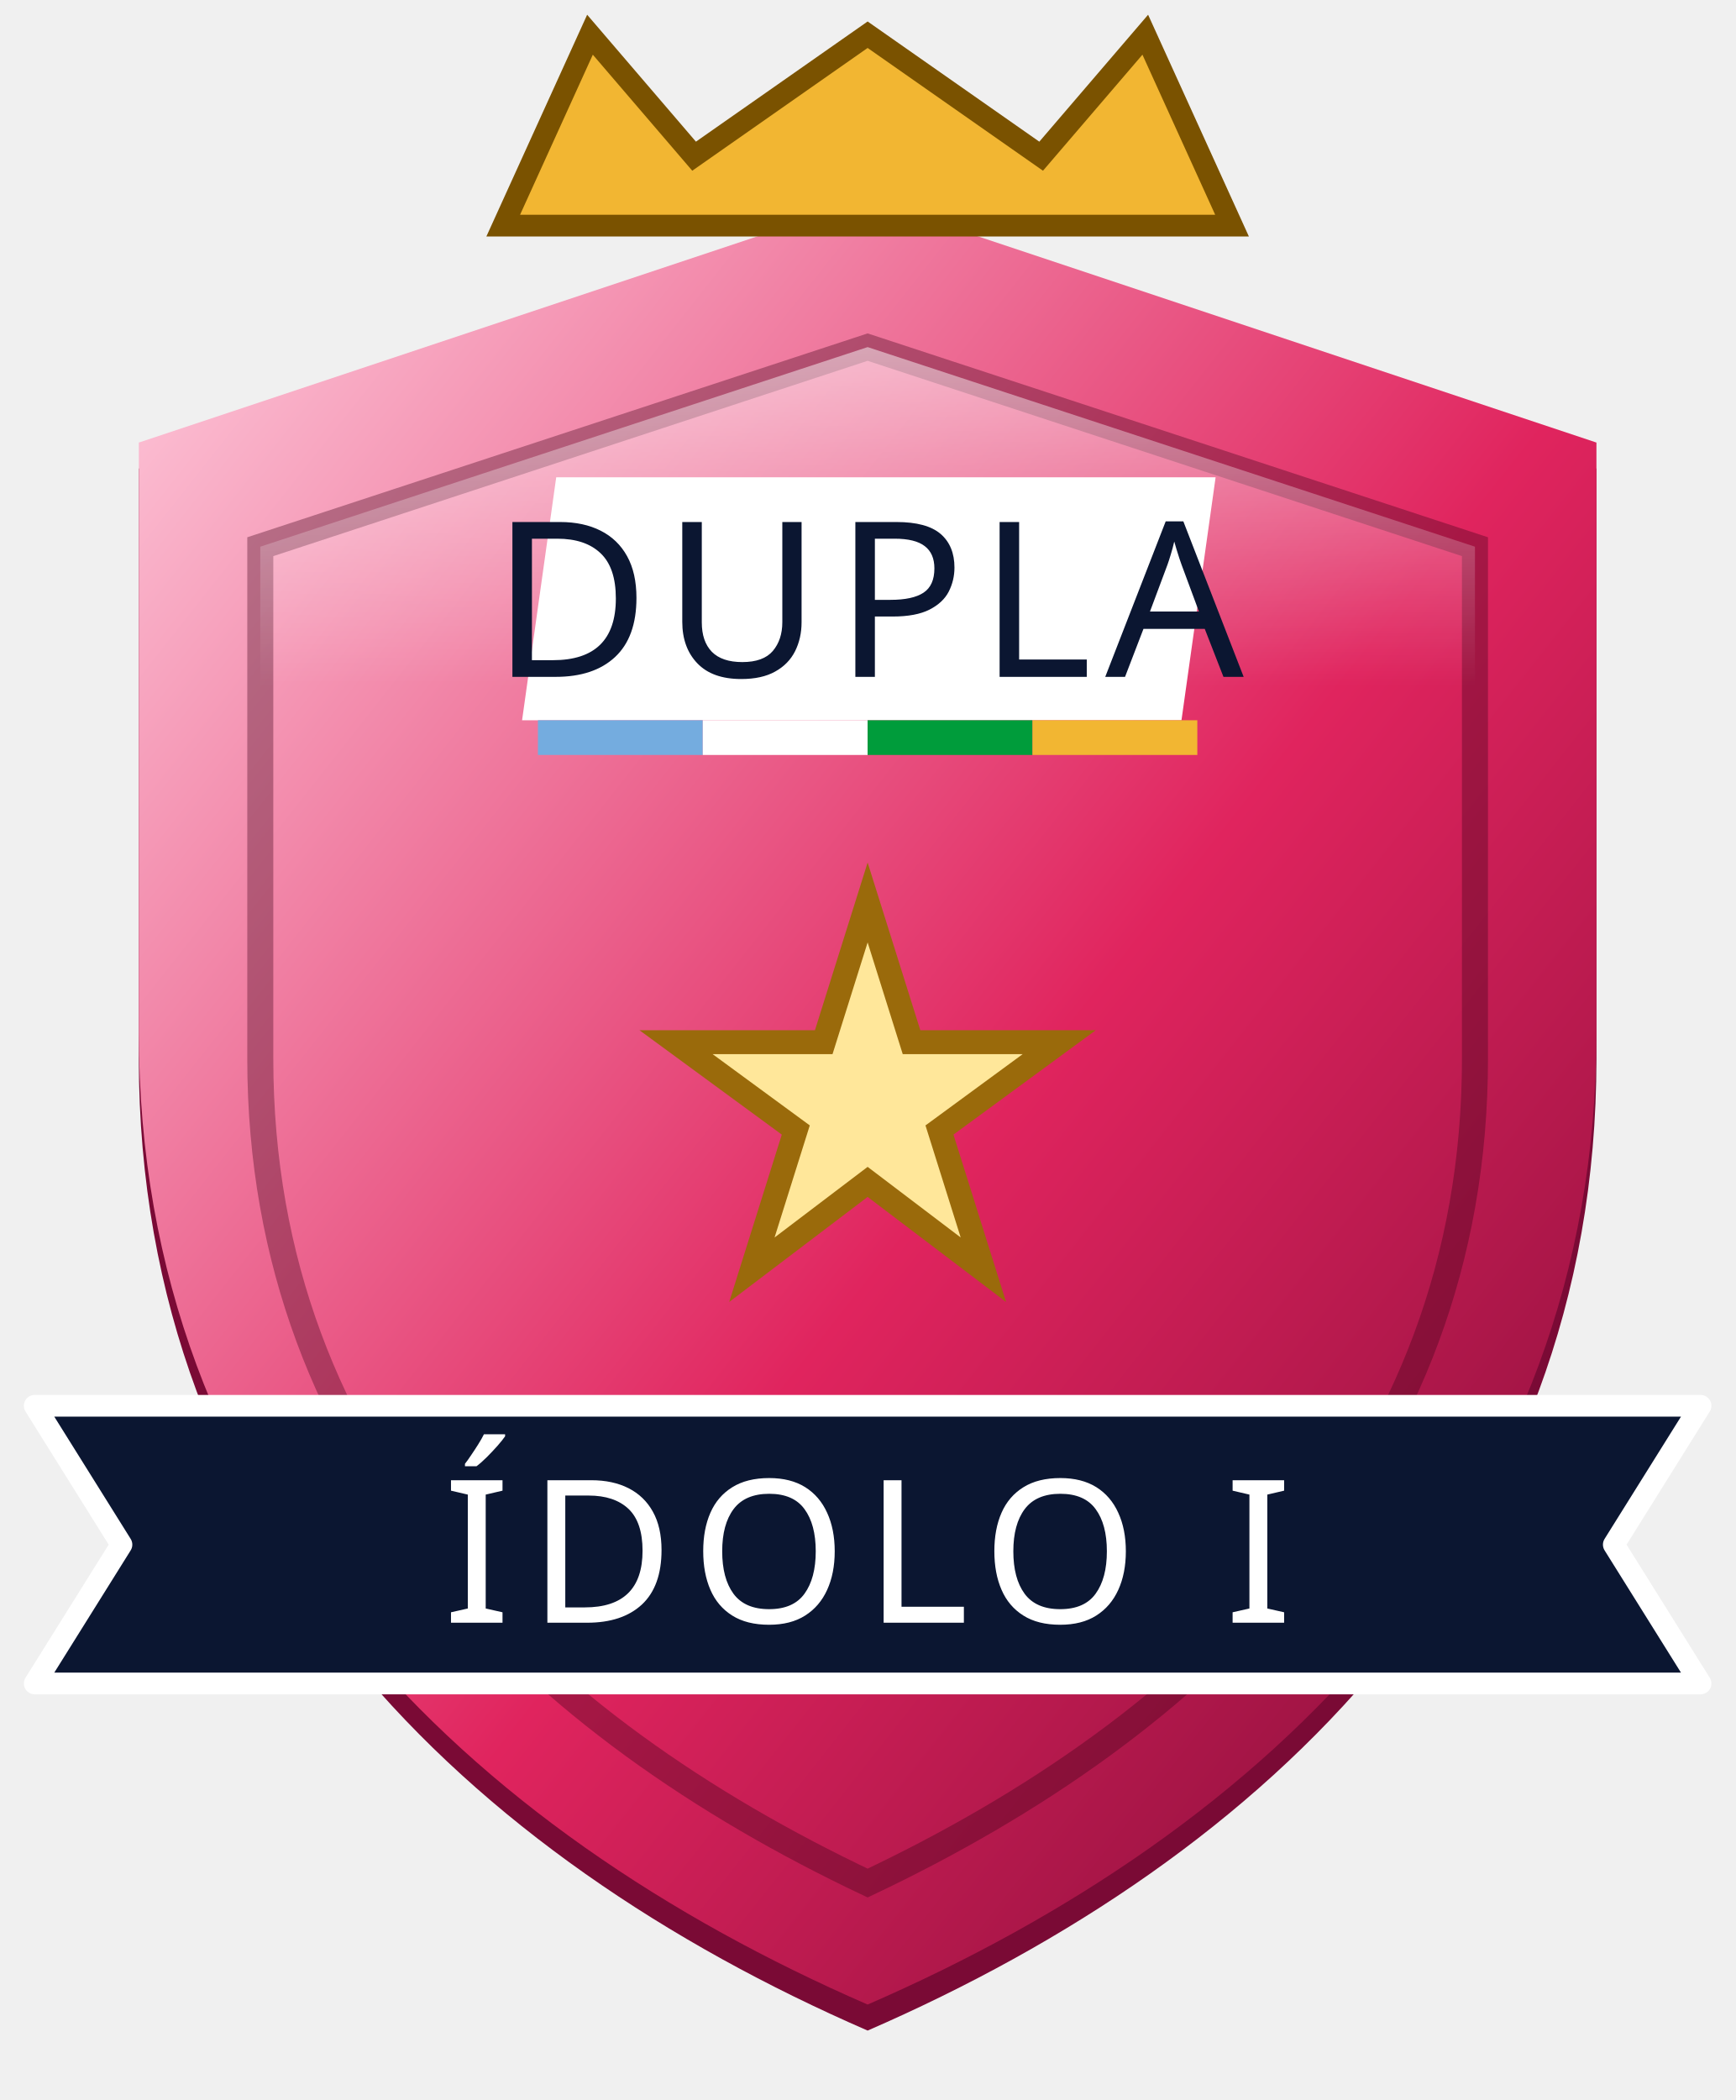
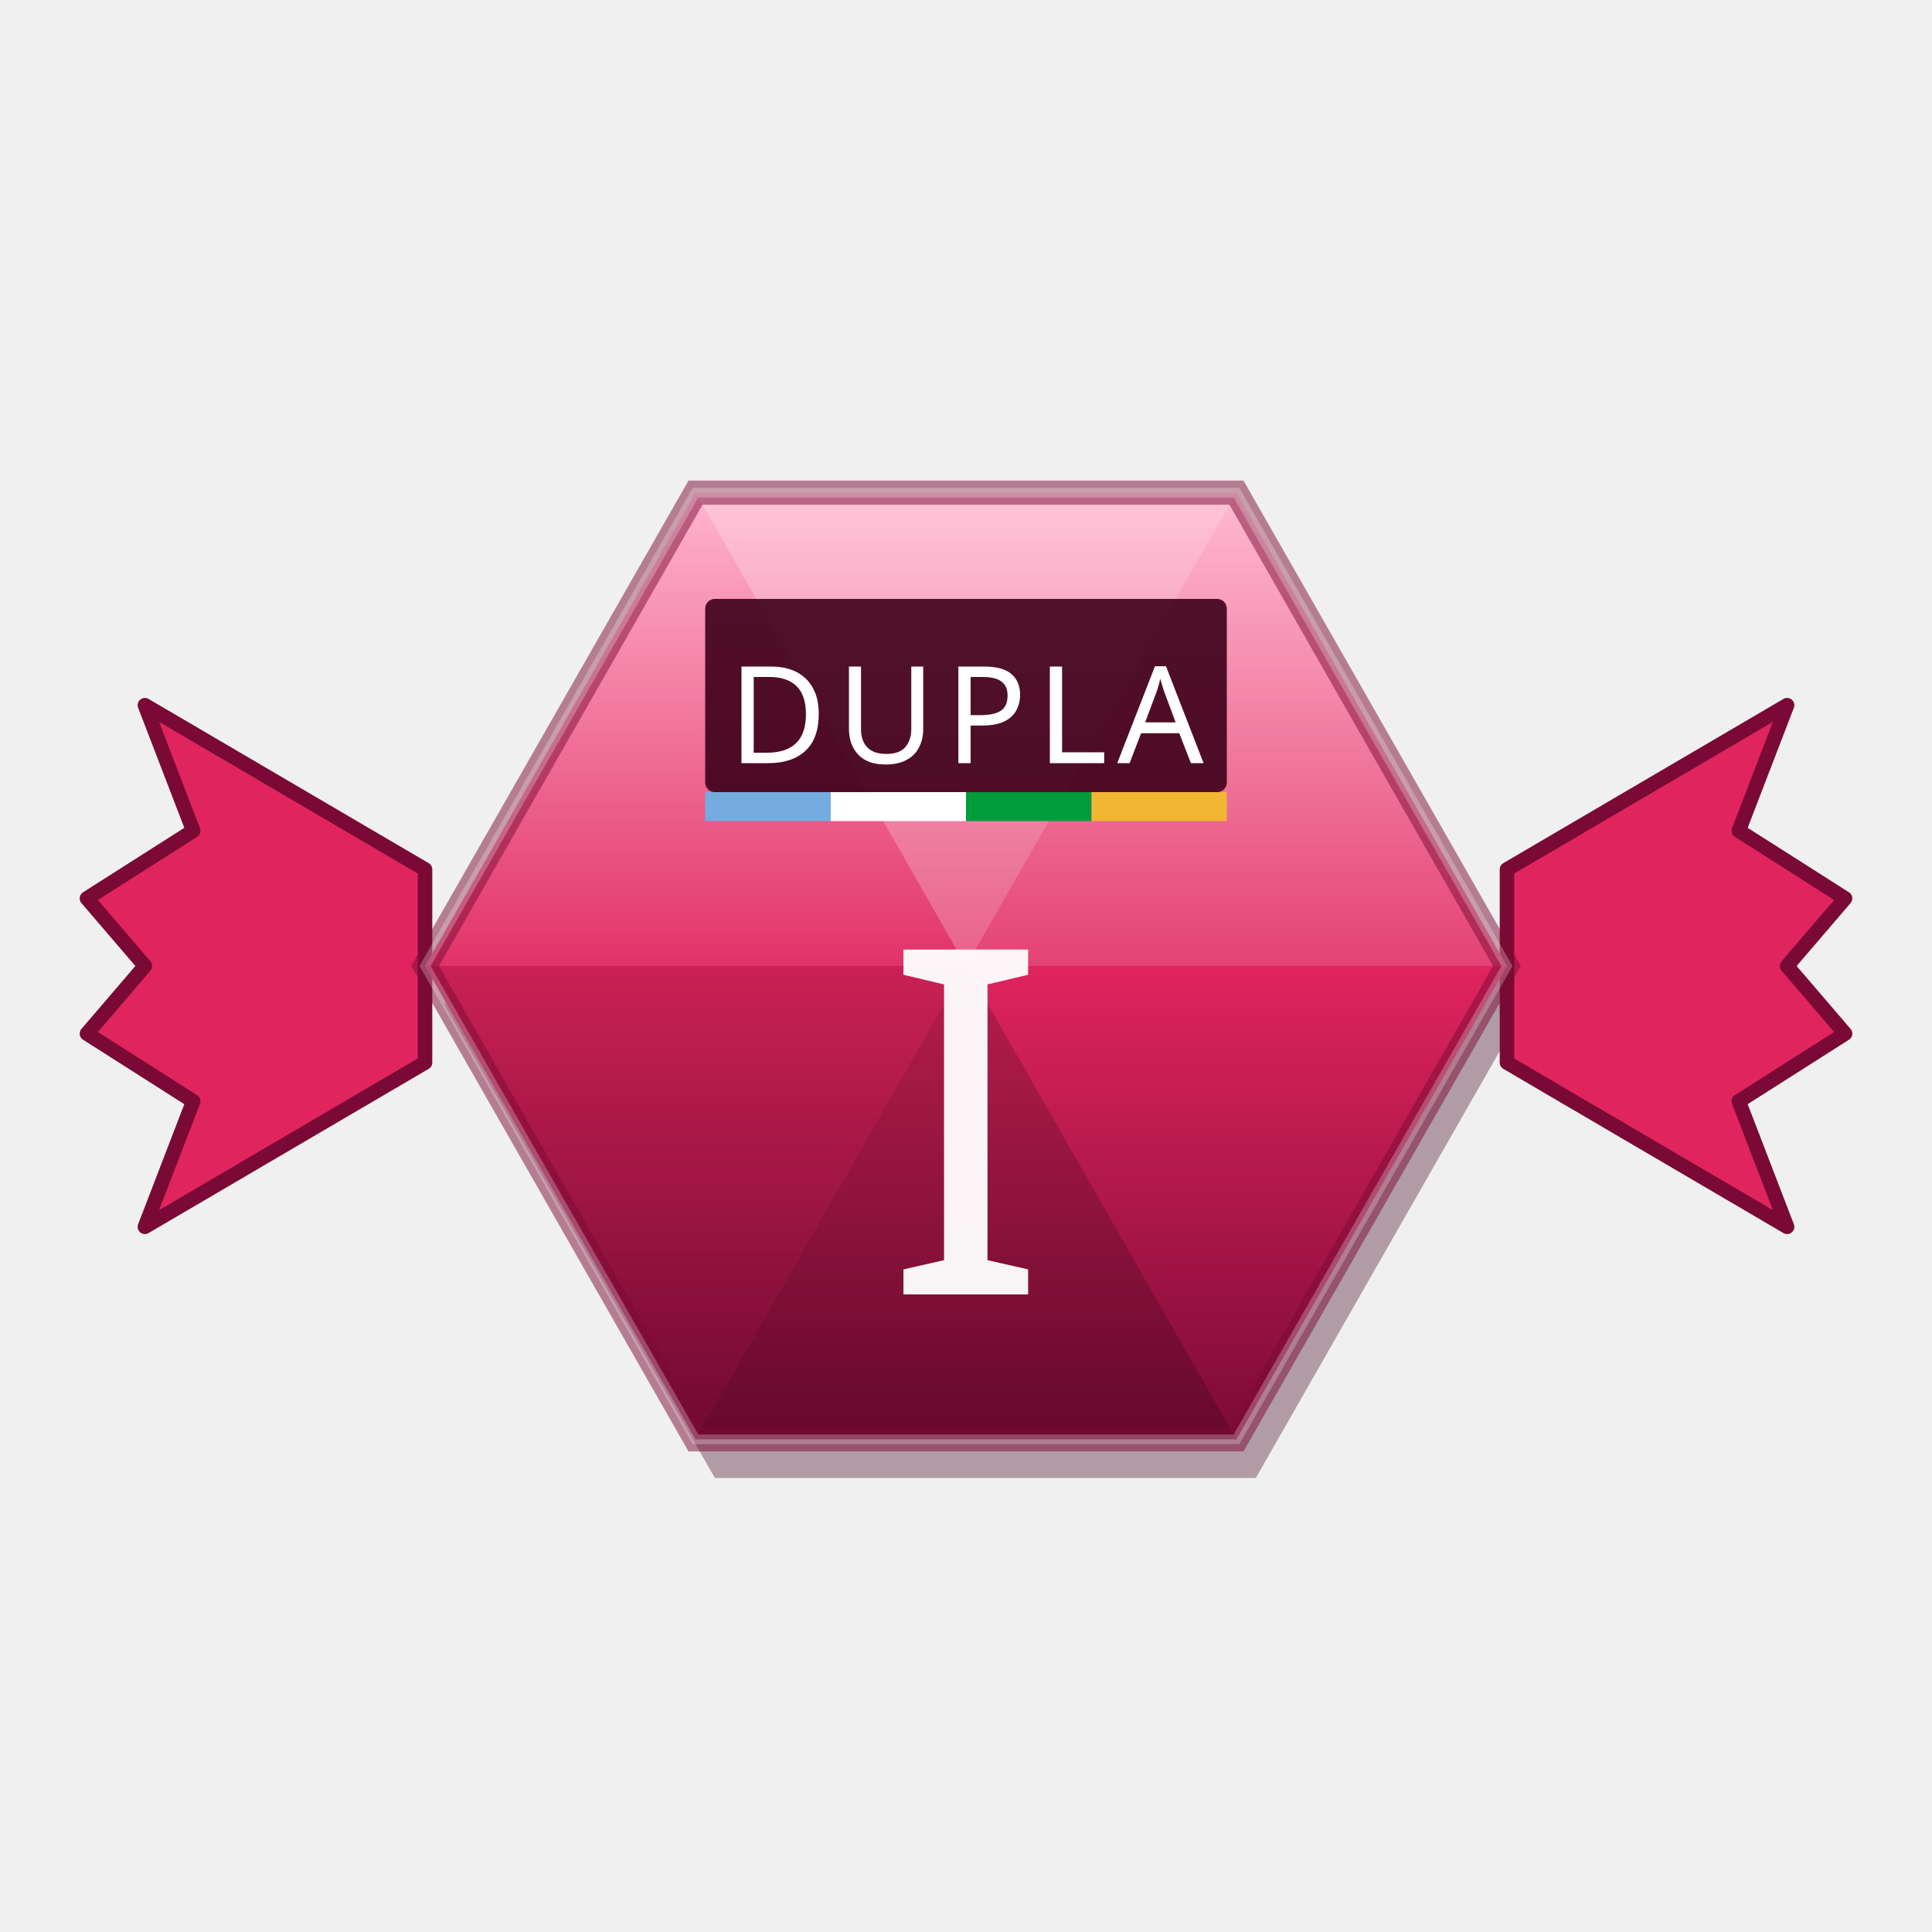
- <svg xmlns="http://www.w3.org/2000/svg" viewBox="0 -18 200 242" width="200" height="242">
+ <svg xmlns="http://www.w3.org/2000/svg" viewBox="0 0 200 200" width="200" height="200">
  <defs>
-     <linearGradient id="g-idolo-1" x1="0" y1="0" x2="1" y2="1">
-       <stop offset="0" stop-color="#FFD0E0" />
-       <stop offset=".55" stop-color="#E0245E" />
+     <linearGradient id="g" x1="0" y1="0" x2="0" y2="1">
+       <stop offset="0" stop-color="#FFB0CC" />
+       <stop offset=".5" stop-color="#E0245E" />
      <stop offset="1" stop-color="#7A0A35" />
    </linearGradient>
-     <linearGradient id="s-idolo-1" x1="0" y1="0" x2="0" y2="1">
-       <stop offset="0" stop-color="#FFFFFF" stop-opacity=".5" />
-       <stop offset=".5" stop-color="#FFFFFF" stop-opacity="0" />
-     </linearGradient>
  </defs>
-   <path d="M100 8 L184 36 V104 C184 160 146 196 100 216 C54 196 16 160 16 104 V36 Z" fill="#7A0A35" />
-   <path d="M100 8 L184 36 V104 C184 160 146 196 100 216 C54 196 16 160 16 104 V36 Z" fill="url(#g-idolo-1)" transform="translate(0 -3)" />
-   <path d="M100 22 L170 45 V104 C170 151 138 181 100 199 C62 181 30 151 30 104 V45 Z" fill="none" stroke="#3D0019" stroke-opacity=".35" stroke-width="3" />
-   <path d="M30 45 L100 22 L170 45 V90 C130 80 70 80 30 100 Z" fill="url(#s-idolo-1)" />
-   <g transform="translate(100 52)">
-     <g transform="skewX(-8)">
-       <rect x="-38" y="-15" width="76" height="28" fill="#FFFFFF" />
-     </g>
-     <text x="0" y="8" text-anchor="middle" font-family="Bebas Neue, sans-serif" font-size="25" letter-spacing="1.5" fill="#0B1631">DUPLA</text>
-     <rect x="-38" y="13" width="19" height="4" fill="#74ACDF" />
-     <rect x="-19" y="13" width="19" height="4" fill="#FFFFFF" />
-     <rect x="0" y="13" width="19" height="4" fill="#009C3B" />
-     <rect x="19" y="13" width="19" height="4" fill="#F2B632" />
+   <path d="M128 51 L156 100 L128 149 L72 149 L44 100 L72 51 Z" fill="#3D0019" transform="translate(2 4)" opacity=".35" />
+   <path d="M156 90 L185 73 L180 86 L191 93 L185 100 L191 107 L180 114 L185 127 L156 110 Z" fill="#E0245E" stroke="#7A0A35" stroke-width="1.5" stroke-linejoin="round" />
+   <path d="M44 90 L15 73 L20 86 L9 93 L15 100 L9 107 L20 114 L15 127 L44 110 Z" fill="#E0245E" stroke="#7A0A35" stroke-width="1.5" stroke-linejoin="round" />
+   <path d="M128 51 L156 100 L128 149 L72 149 L44 100 L72 51 Z" fill="url(#g)" />
+   <path d="M72 51 L128 51 L100 100 Z" fill="#FFF" opacity=".28" />
+   <path d="M128 51 L156 100 L100 100 Z" fill="#FFF" opacity=".14" />
+   <path d="M72 51 L44 100 L100 100 Z" fill="#FFF" opacity=".07" />
+   <path d="M72 149 L128 149 L100 100 Z" fill="#000" opacity=".18" />
+   <path d="M44 100 L72 149 L100 100 Z" fill="#000" opacity=".1" />
+   <path d="M128 51 L156 100 L128 149 L72 149 L44 100 L72 51 Z" fill="none" stroke="#7A0A35" stroke-width="2.5" stroke-opacity=".5" />
+   <path d="M128 51 L156 100 L128 149 L72 149 L44 100 L72 51 Z" fill="none" stroke="#FFF" stroke-width="1" stroke-opacity=".25" />
+   <g transform="translate(100 72)">
+     <rect x="-27" y="-10" width="54" height="20" rx="1" fill="#3D0019" opacity=".9" />
+     <text x="0" y="7" text-anchor="middle" font-family="Bebas Neue, sans-serif" font-size="14" letter-spacing="1" fill="#FFF">DUPLA</text>
+     <rect x="-27" y="10" width="13" height="3" fill="#74ACDF" />
+     <rect x="-14" y="10" width="14" height="3" fill="#FFF" />
+     <rect x="0" y="10" width="13" height="3" fill="#009C3B" />
+     <rect x="13" y="10" width="14" height="3" fill="#F2B632" />
  </g>
-   <path transform="translate(77 86) scale(.46)" d="M50 0 L61 35 L98 35 L68 57 L79 92 L50 70 L21 92 L32 57 L2 35 L39 35 Z" fill="#FFE79A" stroke="#9A6A0B" stroke-width="6" />
-   <path d="M4 144 H196 L186 160 L196 176 H4 L14 160 Z" fill="#0B1631" stroke="#FFFFFF" stroke-width="2.5" stroke-linejoin="round" />
-   <text x="100" y="169" text-anchor="middle" font-family="Bebas Neue, sans-serif" font-size="23" letter-spacing="2" fill="#FFFFFF">ÍDOLO I</text>
-   <g transform="translate(58 -14)">
-     <path d="M0 22 L10 0 L22 14 L42 0 L62 14 L74 0 L84 22 Z" fill="#F2B632" stroke="#7A5200" stroke-width="2.5" />
-   </g>
+   <text x="100" y="134" text-anchor="middle" font-family="Bebas Neue, sans-serif" font-size="50" fill="#FFF" opacity=".95">I</text>
</svg>
